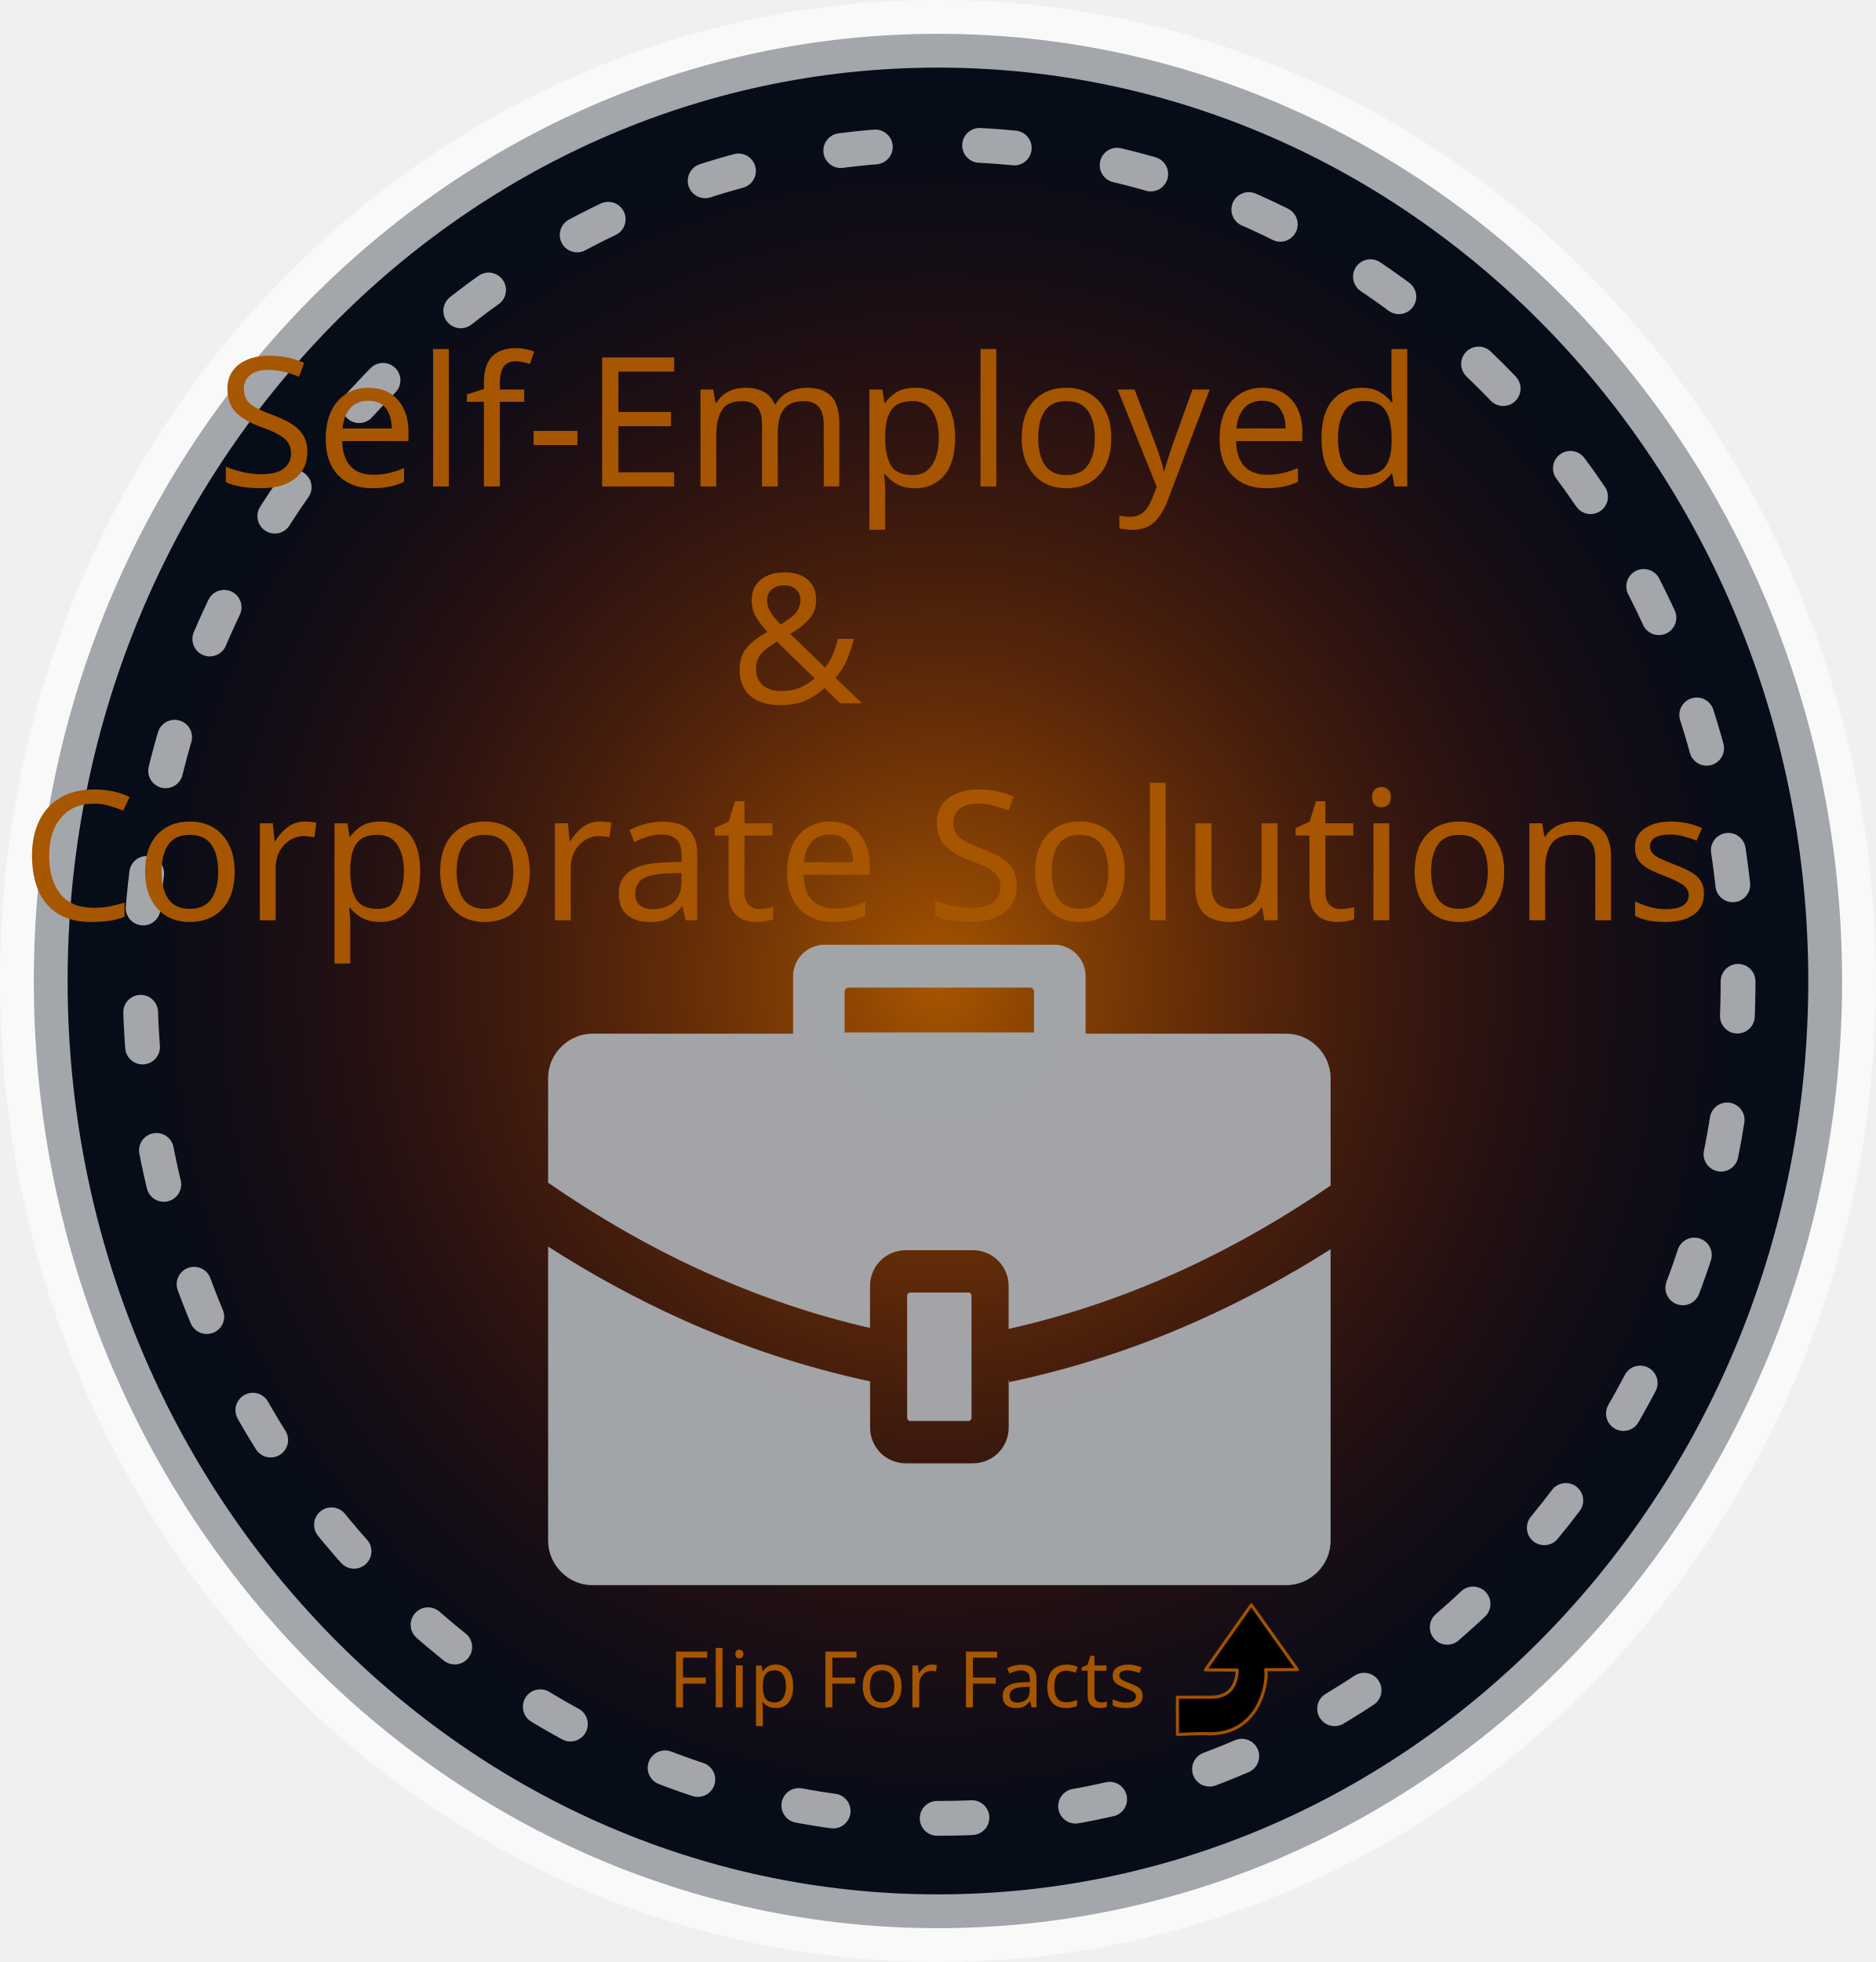
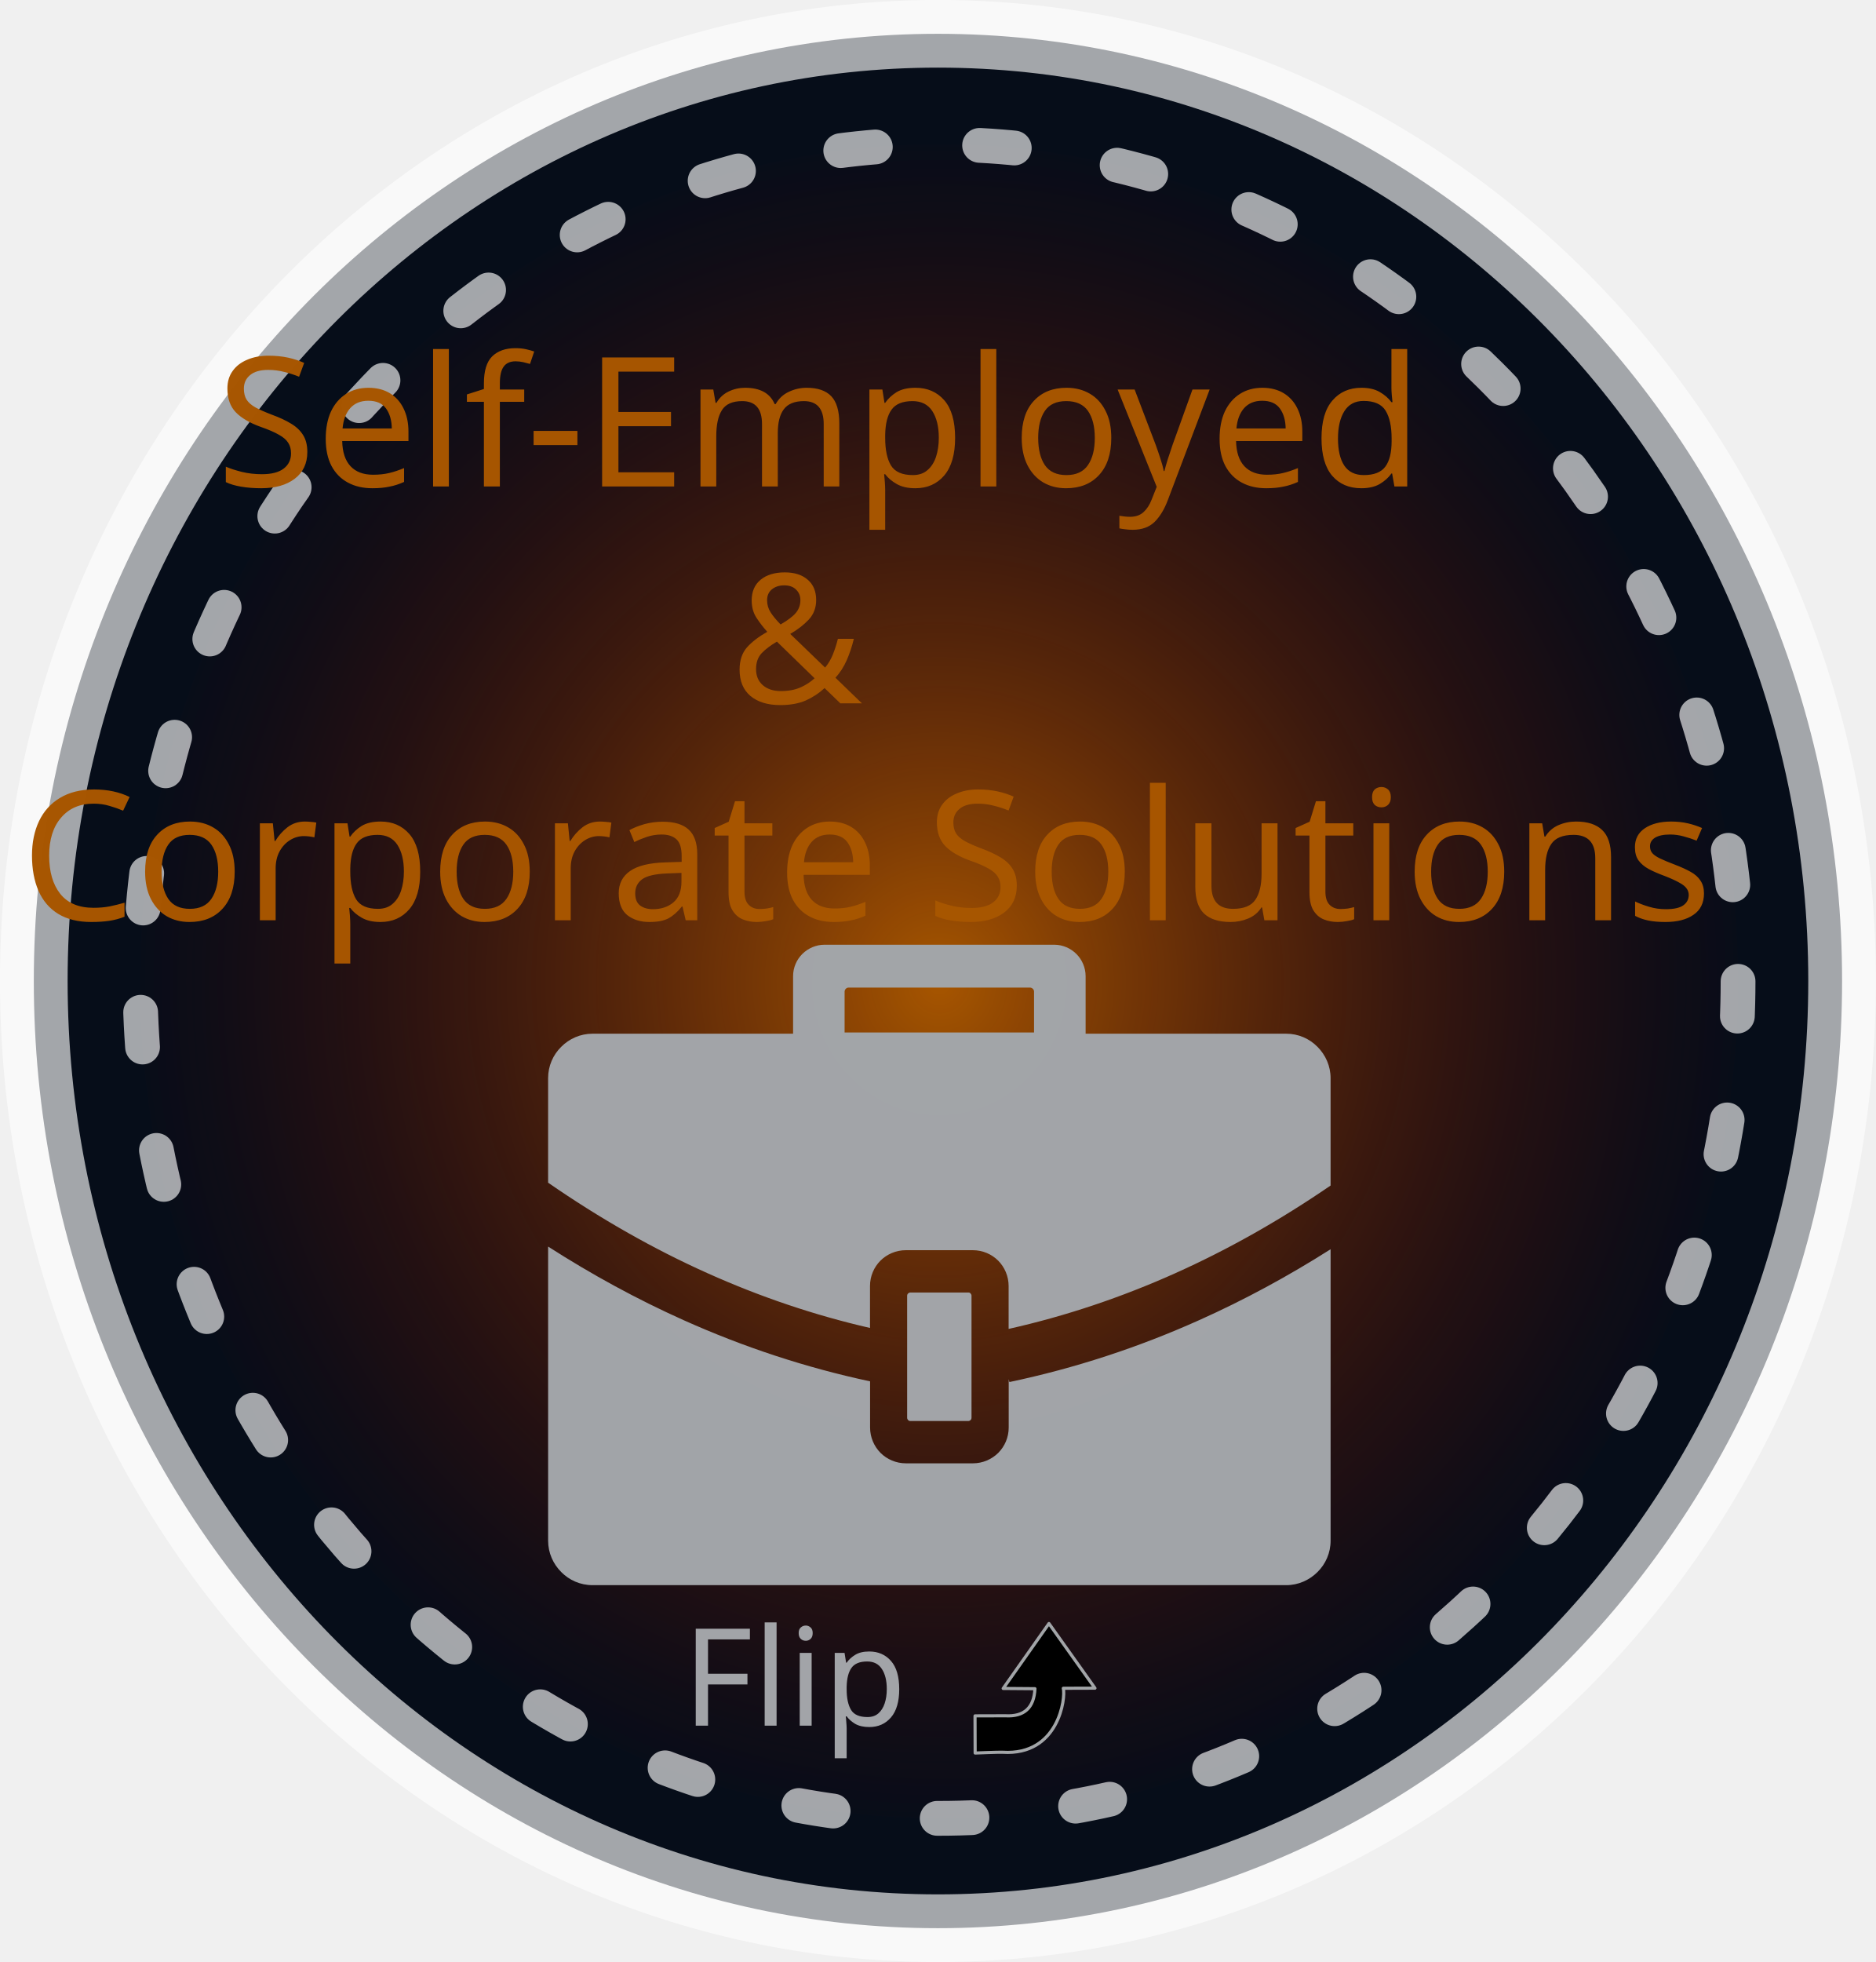
<svg xmlns="http://www.w3.org/2000/svg" xmlns:xlink="http://www.w3.org/1999/xlink" width="167.234mm" height="174.87mm" viewBox="0 0 167.234 174.87" version="1.1" id="svg1" xml:space="preserve">
  <defs id="defs1">
    <linearGradient id="linearGradient1">
      <stop style="stop-color:#a75600;stop-opacity:1;" offset="0" id="stop1" />
      <stop style="stop-color:#5b0202;stop-opacity:0;" offset="1" id="stop2" />
    </linearGradient>
    <radialGradient xlink:href="#linearGradient1" id="radialGradient2" cx="208.788" cy="142.072" fx="208.788" fy="142.072" r="36.208" gradientTransform="matrix(1,0,0,1.046042,0,-6.54121)" gradientUnits="userSpaceOnUse" />
    <style id="style1">.cls-1{fill-rule:evenodd;}</style>
  </defs>
  <g id="g21-1" transform="matrix(2.00937,0,0,2.00937,-335.788,-197.9622)" style="stroke:#ffffff;stroke-opacity:0.63">
    <ellipse style="fill:#010814;fill-opacity:0.976;stroke:#ffffff;stroke-width:3;stroke-linecap:round;stroke-linejoin:round;stroke-dasharray:none;stroke-opacity:0.63" id="path19-8-8" cx="208.725" cy="142.033" rx="40.114" ry="42.014" />
    <ellipse style="fill:url(#radialGradient2);fill-opacity:1;stroke:#ffffff;stroke-width:1.543;stroke-linecap:round;stroke-linejoin:round;stroke-dasharray:1.543, 4.63;stroke-dashoffset:0;stroke-opacity:0.63" id="path19-9" cx="208.776" cy="142.048" rx="35.448" ry="37.127" />
  </g>
  <style type="text/css" id="style1-4">.st0{fill-rule:evenodd;clip-rule:evenodd;}</style>
  <style type="text/css" id="style1-1">.st0{fill-rule:evenodd;clip-rule:evenodd;}</style>
  <path d="m 86.322,115.198 h -5.155 c -0.085,0 -0.153,0.034 -0.21,0.085 -0.057,0.057 -0.085,0.131 -0.085,0.21 v 10.866 c 0,0.085 0.034,0.153 0.085,0.21 0.057,0.057 0.131,0.085 0.21,0.085 h 5.149 c 0.085,0 0.153,-0.034 0.21,-0.085 0.057,-0.057 0.085,-0.131 0.085,-0.21 v -10.866 c 0,-0.085 -0.034,-0.153 -0.085,-0.21 -0.051,-0.062 -0.125,-0.085 -0.204,-0.085 z M 52.827,92.132 h 17.877 v -5.126 c 0,-0.778 0.318,-1.476 0.823,-1.981 0.511,-0.505 1.215,-0.823 1.981,-0.823 h 20.471 c 0.778,0 1.47,0.318 1.981,0.823 0.505,0.505 0.823,1.215 0.823,1.981 v 5.126 h 17.877 c 1.096,0 2.083,0.448 2.793,1.169 0.721,0.721 1.169,1.709 1.169,2.793 v 9.571 c -4.479,3.071 -9.1,5.688 -13.863,7.823 -4.791,2.146 -9.73,3.809 -14.84,4.956 v -3.826 c 0,-0.874 -0.358,-1.68 -0.931,-2.259 -0.573,-0.573 -1.38,-0.931 -2.259,-0.931 h -5.978 v 0 c -0.874,0 -1.68,0.358 -2.259,0.931 -0.573,0.573 -0.931,1.38 -0.931,2.259 v 3.741 c -4.973,-1.141 -9.793,-2.776 -14.465,-4.871 -4.894,-2.191 -9.634,-4.899 -14.232,-8.078 v -9.316 c 0,-1.096 0.448,-2.083 1.169,-2.793 0.715,-0.721 1.709,-1.169 2.793,-1.169 z m 65.796,19.211 v 25.978 c 0,1.096 -0.449,2.083 -1.169,2.793 -0.721,0.721 -1.709,1.169 -2.793,1.169 H 52.827 c -1.096,0 -2.083,-0.448 -2.793,-1.169 -0.721,-0.721 -1.169,-1.709 -1.169,-2.793 v -26.216 c 3.911,2.509 7.936,4.701 12.075,6.557 5.342,2.396 10.883,4.229 16.628,5.456 v 4.116 c 0,0.874 0.358,1.68 0.931,2.259 0.573,0.573 1.385,0.931 2.259,0.931 h 5.978 c 0.874,0 1.68,-0.358 2.259,-0.931 0.573,-0.573 0.931,-1.379 0.931,-2.259 v -4.315 l 0.062,0.261 c 5.853,-1.232 11.496,-3.083 16.934,-5.524 4.008,-1.794 7.908,-3.906 11.7,-6.313 z M 91.845,88.022 H 75.654 c -0.097,0 -0.176,0.034 -0.25,0.108 -0.057,0.057 -0.108,0.153 -0.108,0.25 v 3.645 h 16.889 v -3.645 c 0,-0.097 -0.034,-0.176 -0.108,-0.25 -0.057,-0.057 -0.153,-0.108 -0.25,-0.108 z" id="path1" style="fill:#a2a5a9;fill-opacity:0.992;stroke-width:0.568" />
  <text xml:space="preserve" style="font-style:normal;font-variant:normal;font-weight:normal;font-stretch:normal;font-size:16.108px;line-height:1.2;font-family:'Poiret One';-inkscape-font-specification:'Poiret One';text-align:center;letter-spacing:0px;word-spacing:0px;writing-mode:lr-tb;direction:ltr;text-anchor:middle;fill:#a75600;fill-opacity:0.992;stroke-width:1.532;stroke-linecap:round;stroke-linejoin:round;stroke-dasharray:1.532, 4.596" x="83.537" y="43.359" id="text4">
    <tspan style="font-style:normal;font-variant:normal;font-weight:normal;font-stretch:normal;font-size:16.108px;font-family:'Poiret One';-inkscape-font-specification:'Poiret One, Normal';font-variant-ligatures:normal;font-variant-caps:normal;font-variant-numeric:normal;font-variant-east-asian:normal;fill:#a75600;fill-opacity:0.992;stroke-width:1.532" x="83.537" y="43.359" id="tspan5">Self-Employed</tspan>
    <tspan style="font-style:normal;font-variant:normal;font-weight:normal;font-stretch:normal;font-size:16.108px;font-family:'Poiret One';-inkscape-font-specification:'Poiret One, Normal';font-variant-ligatures:normal;font-variant-caps:normal;font-variant-numeric:normal;font-variant-east-asian:normal;fill:#a75600;fill-opacity:0.992;stroke-width:1.532" x="83.537" y="62.689" id="tspan1">&amp; </tspan>
    <tspan style="font-style:normal;font-variant:normal;font-weight:normal;font-stretch:normal;font-size:16.108px;font-family:'Poiret One';-inkscape-font-specification:'Poiret One, Normal';font-variant-ligatures:normal;font-variant-caps:normal;font-variant-numeric:normal;font-variant-east-asian:normal;fill:#a75600;fill-opacity:0.992;stroke-width:1.532" x="83.537" y="82.019" id="tspan7">Corporate Solutions</tspan>
  </text>
-   <text xml:space="preserve" style="font-style:normal;font-variant:normal;font-weight:normal;font-stretch:normal;font-size:6.974px;line-height:1.2;font-family:'Poiret One';-inkscape-font-specification:'Poiret One';text-align:center;letter-spacing:0px;word-spacing:0px;writing-mode:lr-tb;direction:ltr;text-anchor:middle;fill:#a75600;fill-opacity:0.992;stroke-width:0.946;stroke-linecap:round;stroke-linejoin:round;stroke-dasharray:0.946, 2.839" x="83.605" y="152.173" id="text4-4">
-     <tspan id="tspan3-8-5" style="font-style:normal;font-variant:normal;font-weight:normal;font-stretch:normal;font-size:6.974px;font-family:'Poiret One';-inkscape-font-specification:'Poiret One, Normal';font-variant-ligatures:normal;font-variant-caps:normal;font-variant-numeric:normal;font-variant-east-asian:normal;fill:#a75600;fill-opacity:0.992;stroke-width:0.946" x="83.605" y="152.173">Flip For Facts</tspan>
-   </text>
-   <path id="path2" style="fill:#000000;fill-opacity:0.992;stroke:#a05101;stroke-width:0.279;stroke-linecap:round;stroke-linejoin:round;stroke-dasharray:none;stroke-opacity:1" d="m 111.552,143.043 -4.081,5.787 2.832,0.022 c -0.08,1.706 -0.963,2.511 -2.648,2.414 l -2.692,0.008 c -0.004,-0.096 0.01,3.312 0.01,3.312 0,0 2.135,-0.089 2.456,-0.069 4.986,0.318 5.633,-4.852 5.402,-5.703 l 2.823,-0.009 z" />
+   <g id="g2" transform="translate(-6.364682,0.6556569)">
+     <text xml:space="preserve" style="font-style:normal;font-variant:normal;font-weight:normal;font-stretch:normal;font-size:10.444px;line-height:1.2;font-family:'Poiret One';-inkscape-font-specification:'Poiret One';text-align:center;letter-spacing:0px;word-spacing:0px;writing-mode:lr-tb;direction:ltr;text-anchor:middle;fill:#a2a4a8;fill-opacity:1;stroke:none;stroke-width:1.643;stroke-linecap:round;stroke-linejoin:round;stroke-dasharray:1.643, 4.93;stroke-opacity:1" x="83.455" y="153.148" id="text4-4">
+       <tspan id="tspan3-8-5" style="font-style:normal;font-variant:normal;font-weight:normal;font-stretch:normal;font-size:12.11px;font-family:'Poiret One';-inkscape-font-specification:'Poiret One, Normal';font-variant-ligatures:normal;font-variant-caps:normal;font-variant-numeric:normal;font-variant-east-asian:normal;fill:#a2a4a8;fill-opacity:1;stroke:none;stroke-width:1.643;stroke-opacity:1" x="85.574" y="153.148">Flip </tspan>
+     </text>
+     <path id="path2" style="fill:#000000;fill-opacity:0.992;stroke:#a2a5a8;stroke-width:0.279;stroke-linecap:round;stroke-linejoin:round;stroke-dasharray:none;stroke-opacity:1" d="m 99.879,144.046 -4.081,5.787 2.832,0.022 c -0.08,1.706 -0.963,2.511 -2.648,2.414 l -2.692,0.008 c -0.004,-0.096 0.01,3.312 0.01,3.312 0,0 2.135,-0.089 2.456,-0.069 4.986,0.318 5.633,-4.852 5.402,-5.703 l 2.823,-0.009 z" />
+   </g>
</svg>
